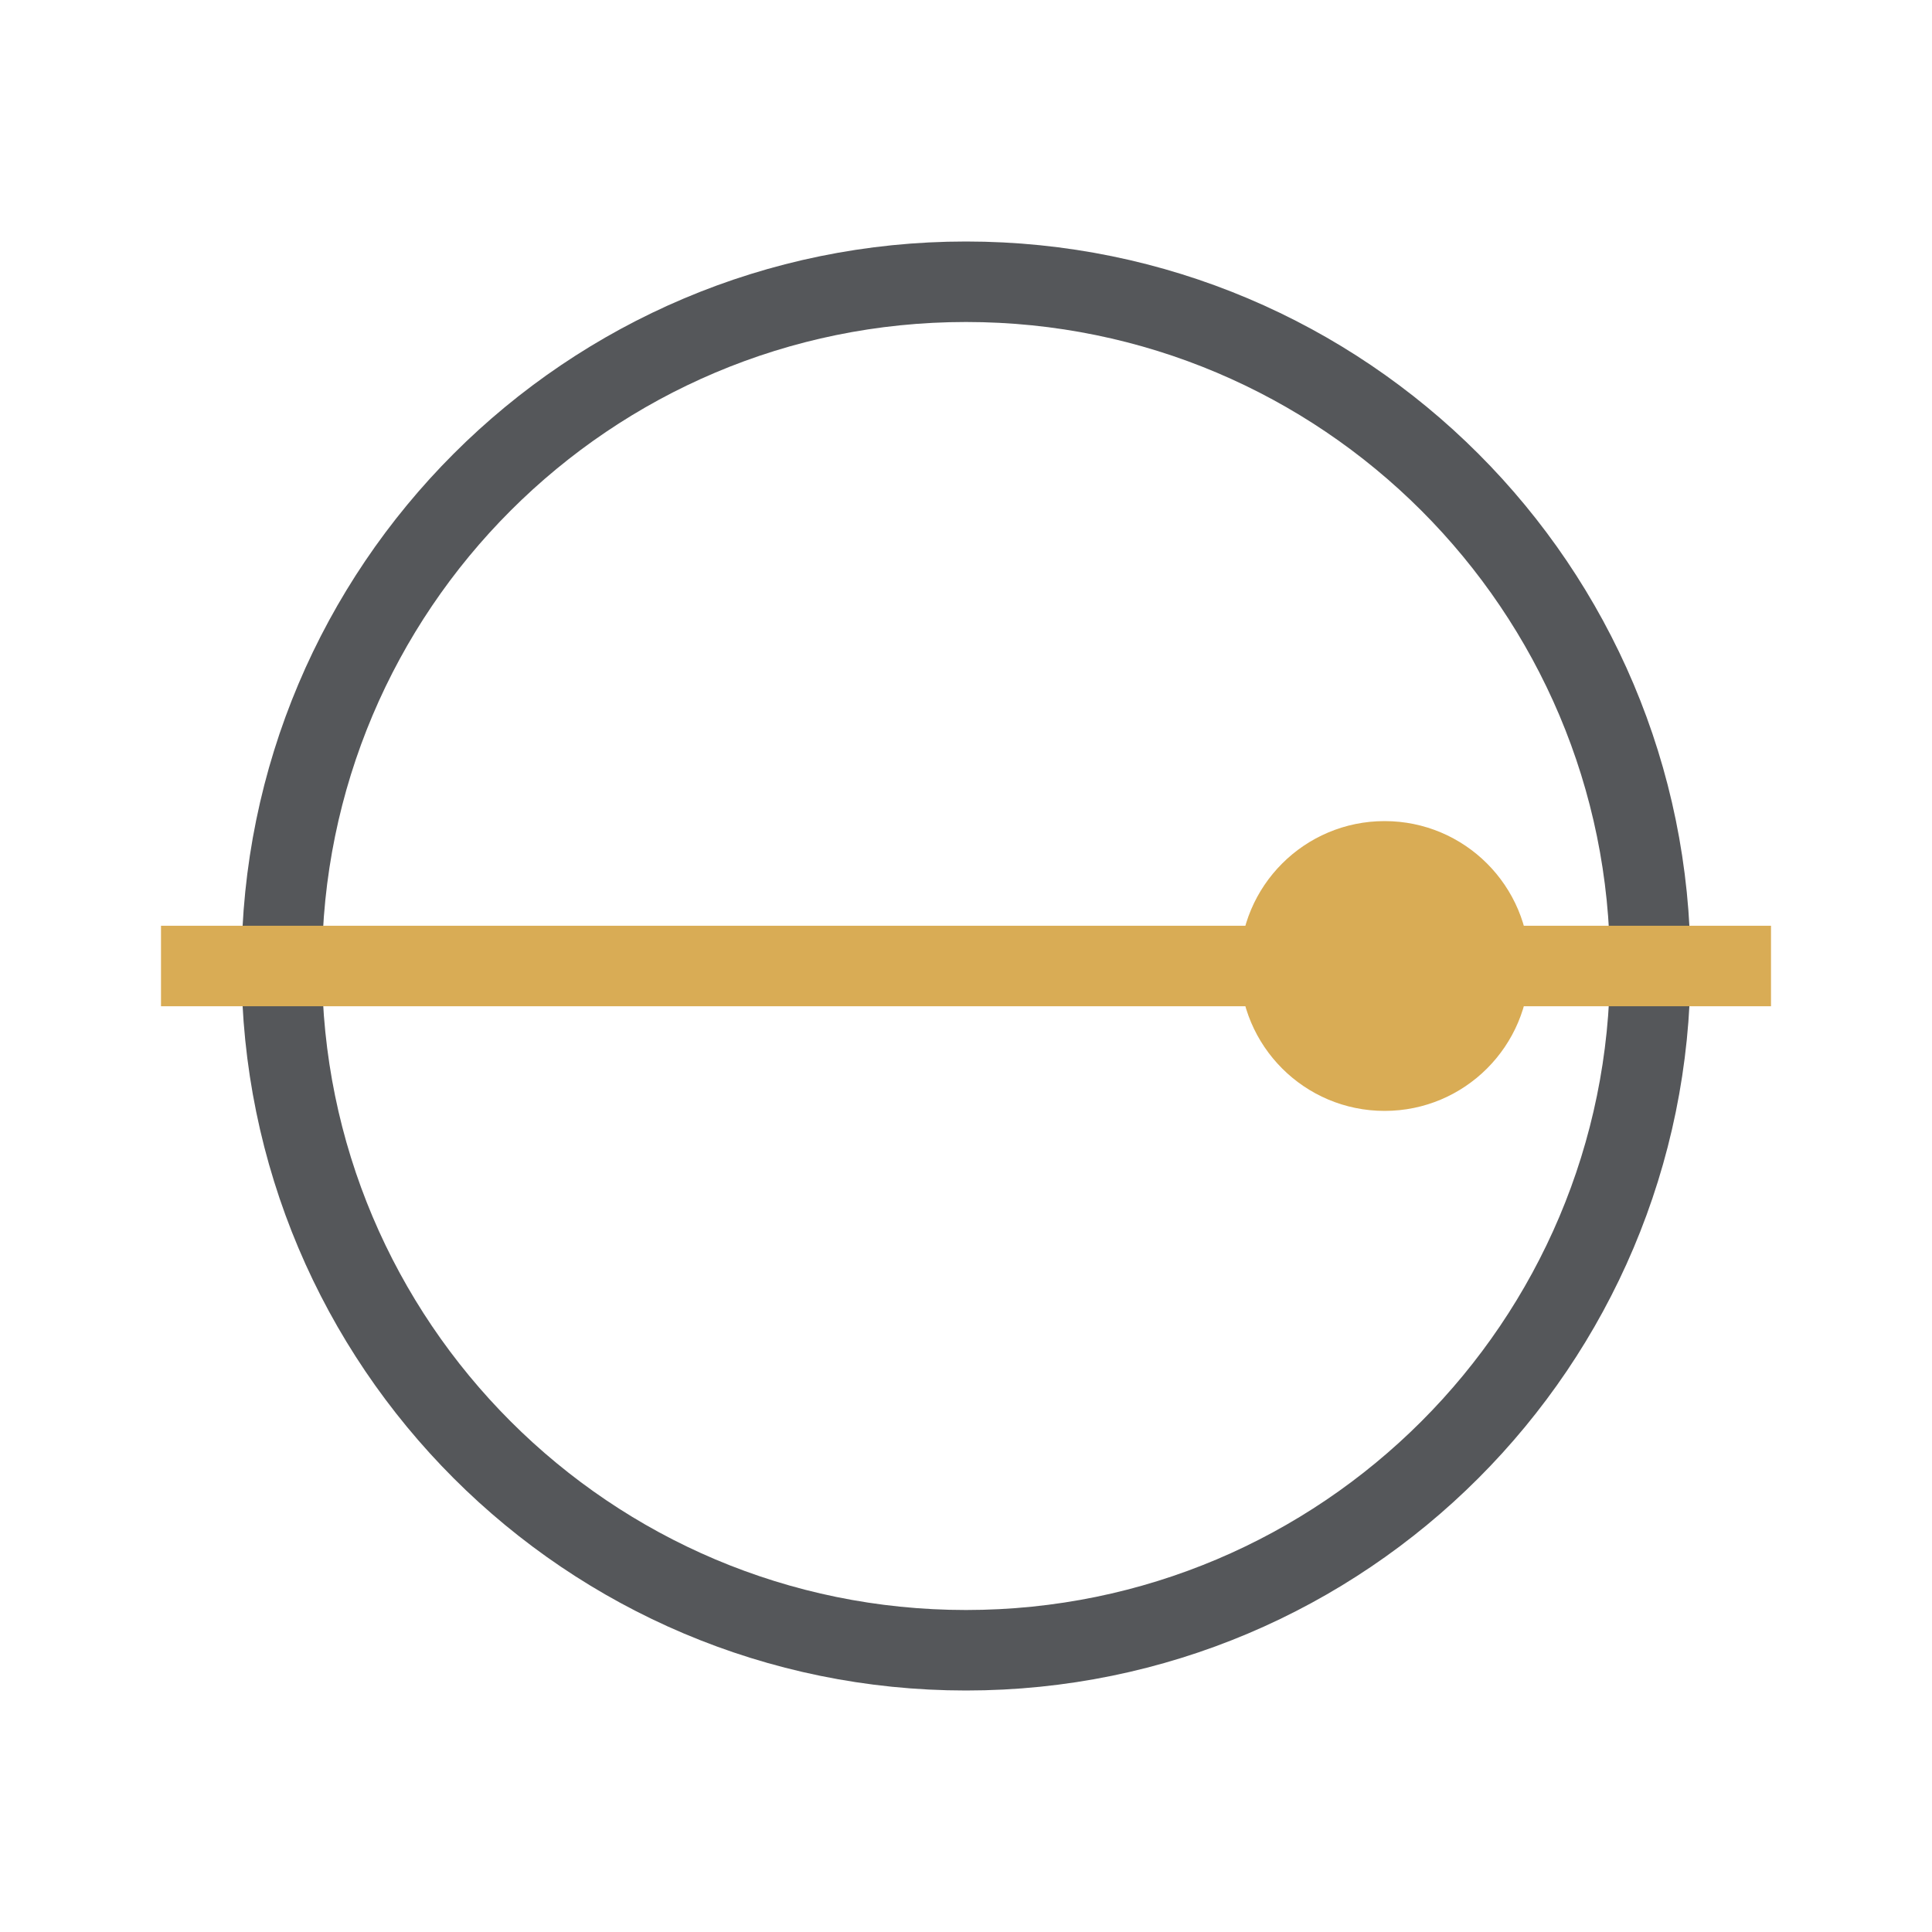
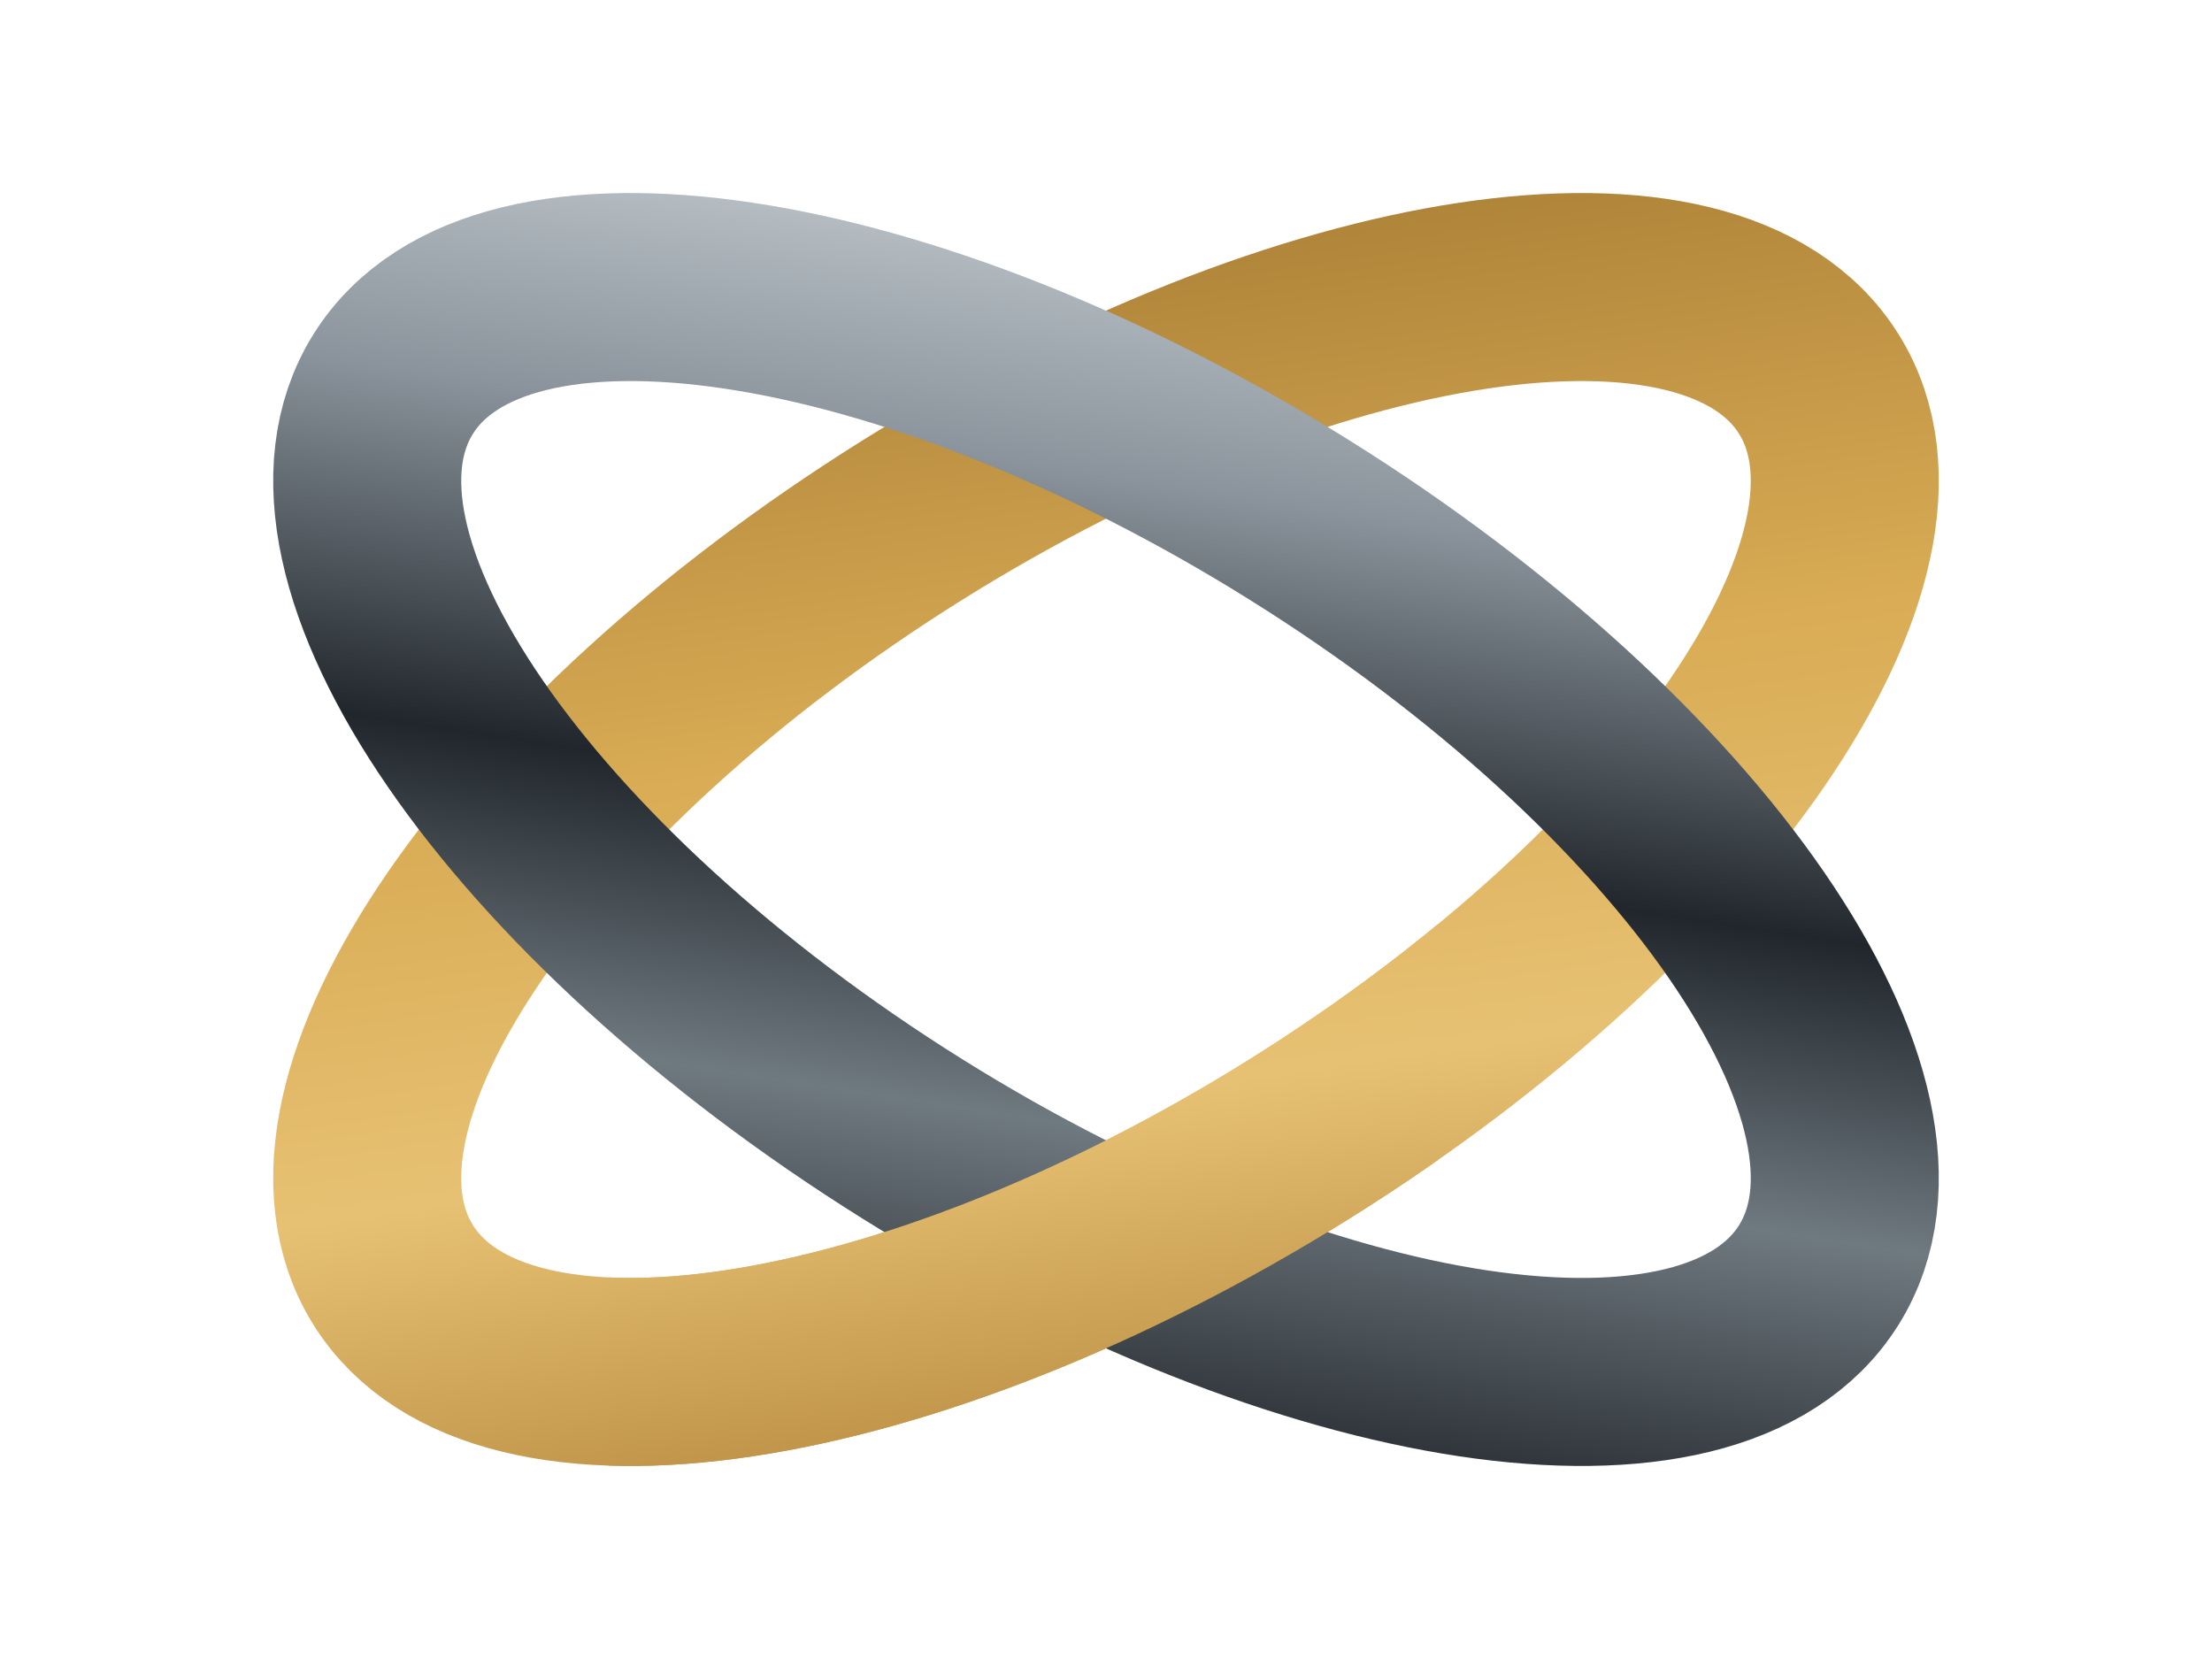
- <svg xmlns="http://www.w3.org/2000/svg" viewBox="0 0 24 24" width="240" height="240">
-   <circle cx="12" cy="12" r="8.5" fill="none" stroke="#0E1015" stroke-opacity=".7" stroke-width="1" />
-   <path d="M2 12h20" stroke="#D9AC55" stroke-width="1" />
-   <circle cx="17.2" cy="12" r="1.8" fill="#D9AC55" />
+ <svg xmlns="http://www.w3.org/2000/svg" viewBox="0 0 400 300" width="400" height="300" role="img" aria-label="1402 Celsius">
+   <defs>
+     <linearGradient id="ml-steel" x1="0" y1="0" x2="1" y2="1">
+       <stop offset="0%" stop-color="#c9d0d5" />
+       <stop offset="24%" stop-color="#8b949c" />
+       <stop offset="50%" stop-color="#20262b" />
+       <stop offset="72%" stop-color="#6f7980" />
+       <stop offset="100%" stop-color="#161a1e" />
+     </linearGradient>
+     <linearGradient id="ml-gold" x1="0" y1="1" x2="1" y2="0">
+       <stop offset="0%" stop-color="#b4873c" />
+       <stop offset="30%" stop-color="#e7c173" />
+       <stop offset="58%" stop-color="#d9ac55" />
+       <stop offset="100%" stop-color="#a67c33" />
+     </linearGradient>
+     <path id="ml-ring" d="M200 150 m-152 0 a152 66 0 1 0 304 0 a152 66 0 1 0 -304 0" />
+     <clipPath id="ml-front">
+       <rect x="110" y="165" width="150" height="135" />
+     </clipPath>
+   </defs>
+   <g fill="none">
+     <g transform="rotate(-32 200 150)">
+       <use href="#ml-ring" stroke="url(#ml-gold)" stroke-width="34" />
+     </g>
+     <g transform="rotate(32 200 150)">
+       <use href="#ml-ring" stroke="url(#ml-steel)" stroke-width="34" />
+     </g>
+     <g clip-path="url(#ml-front)">
+       <g transform="rotate(-32 200 150)">
+         <use href="#ml-ring" stroke="url(#ml-gold)" stroke-width="34" />
+       </g>
+     </g>
+   </g>
</svg>
